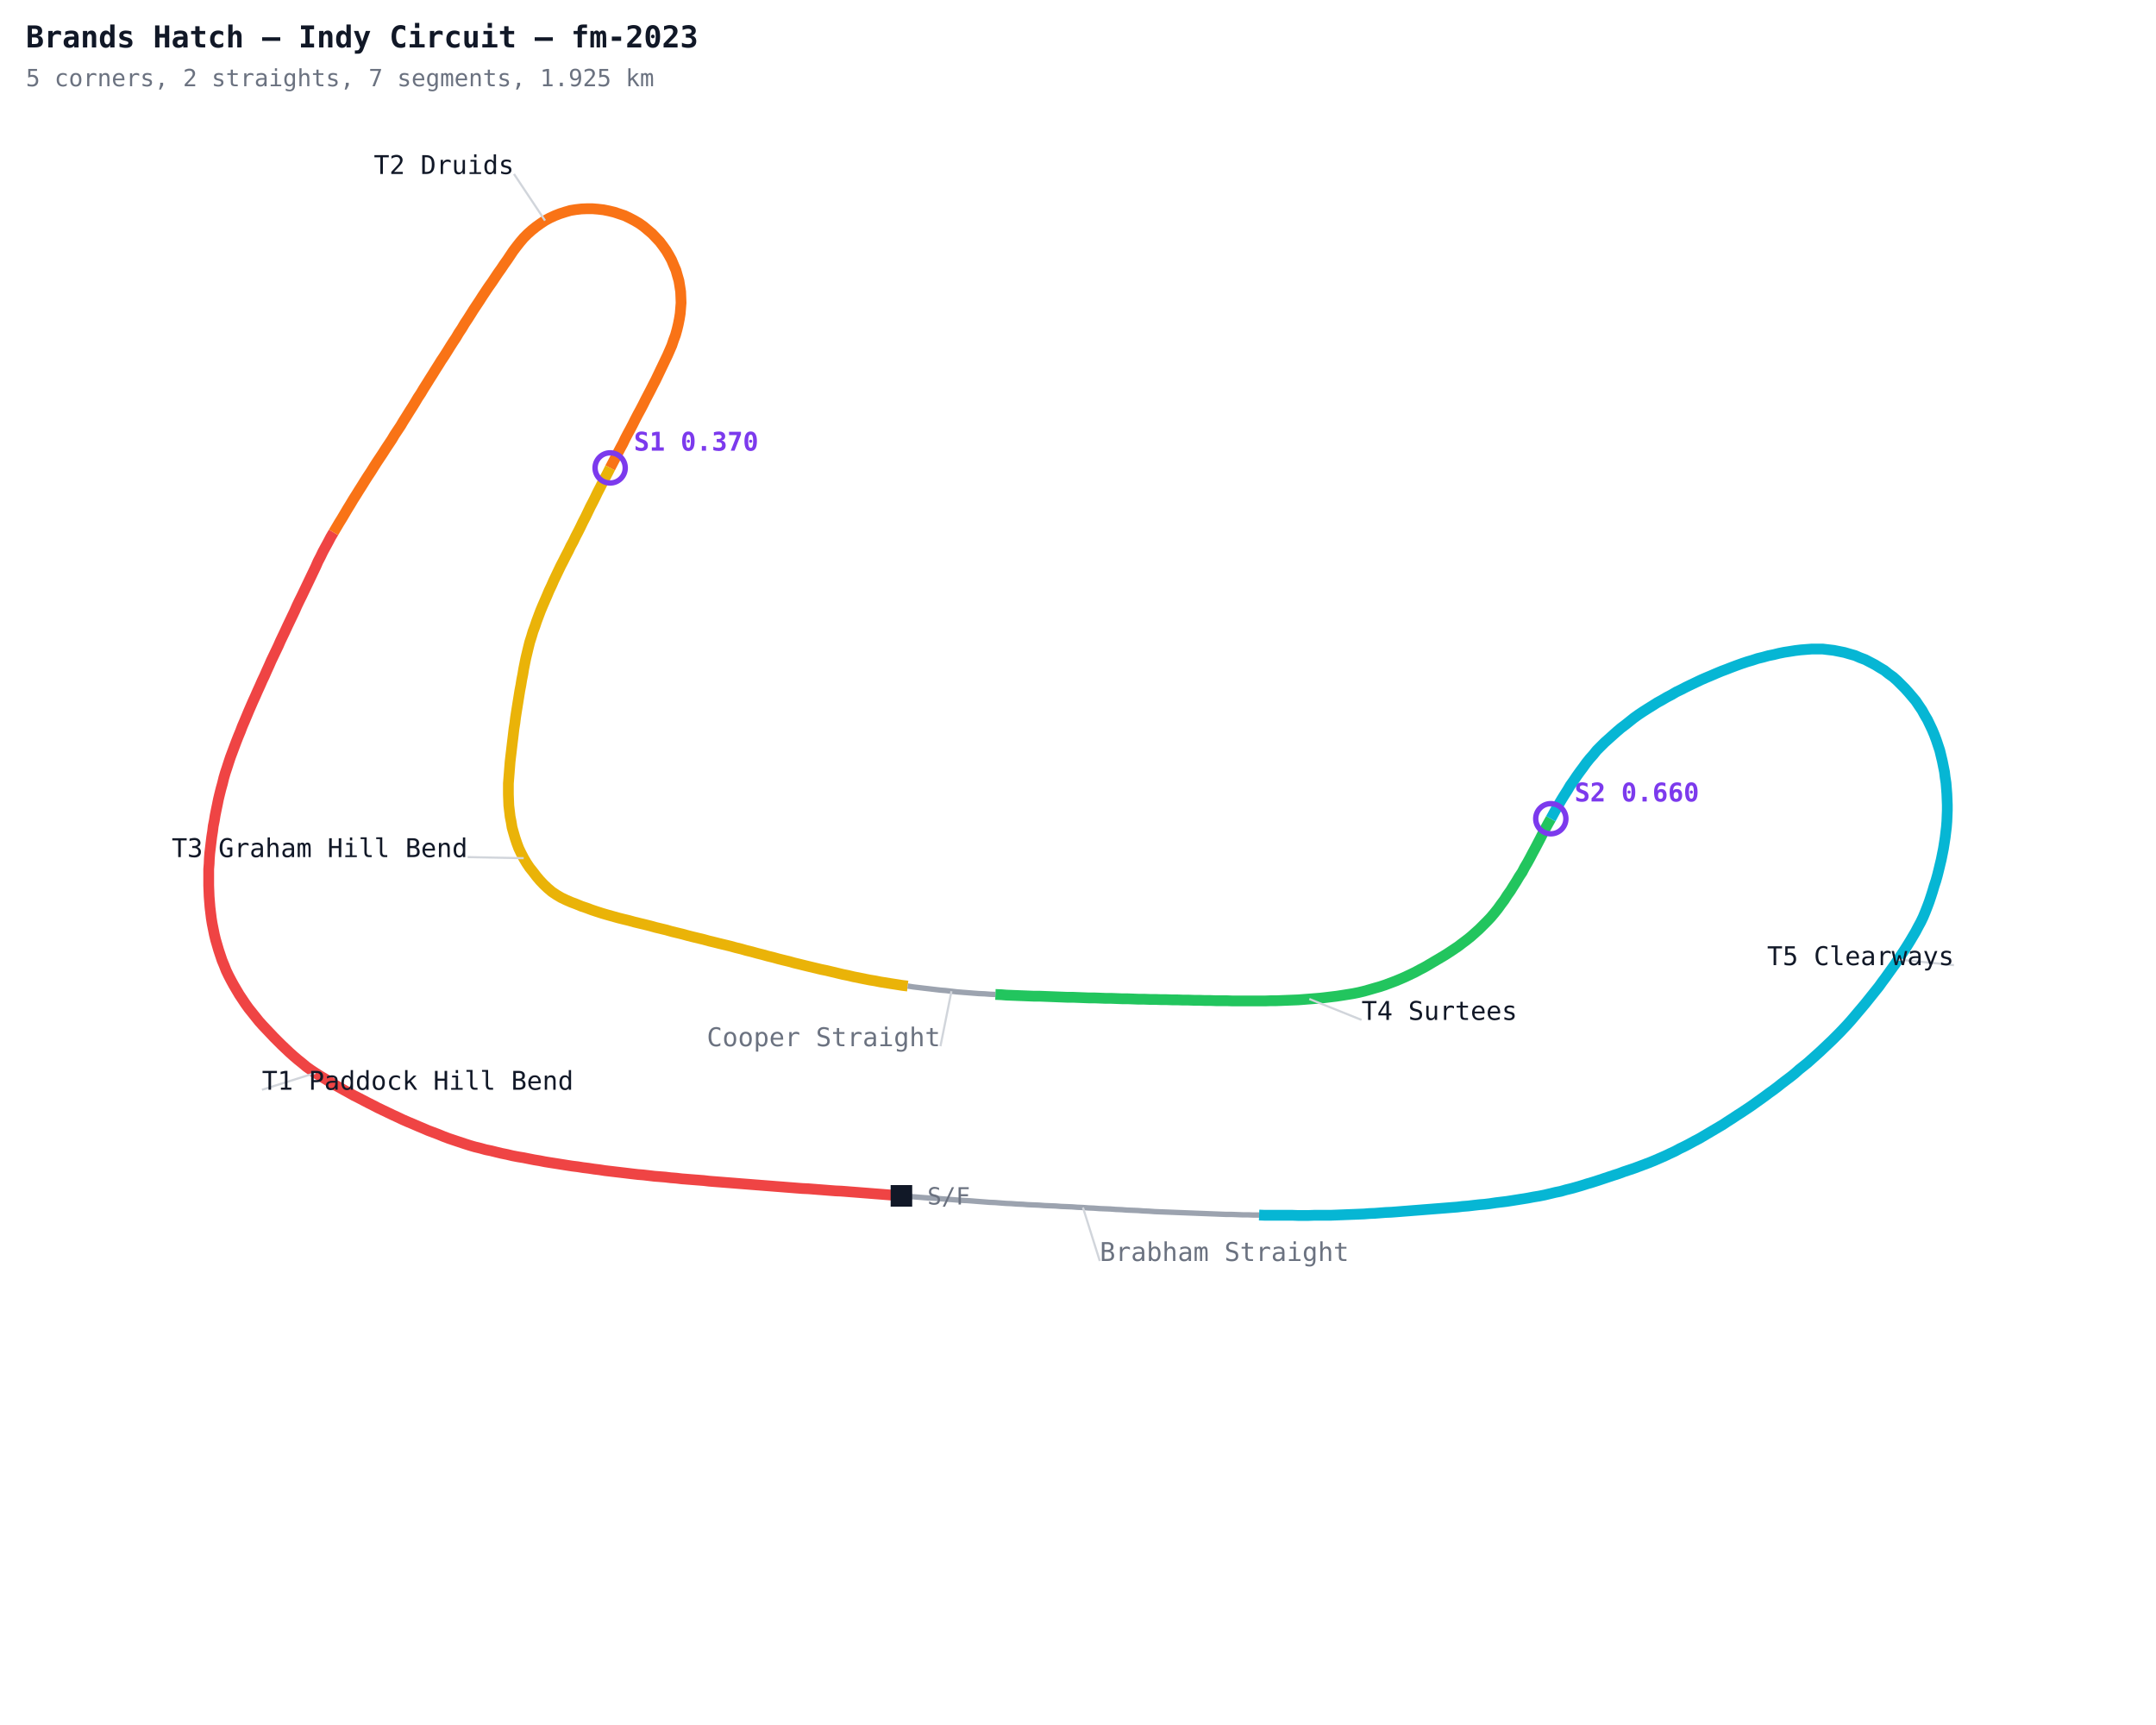
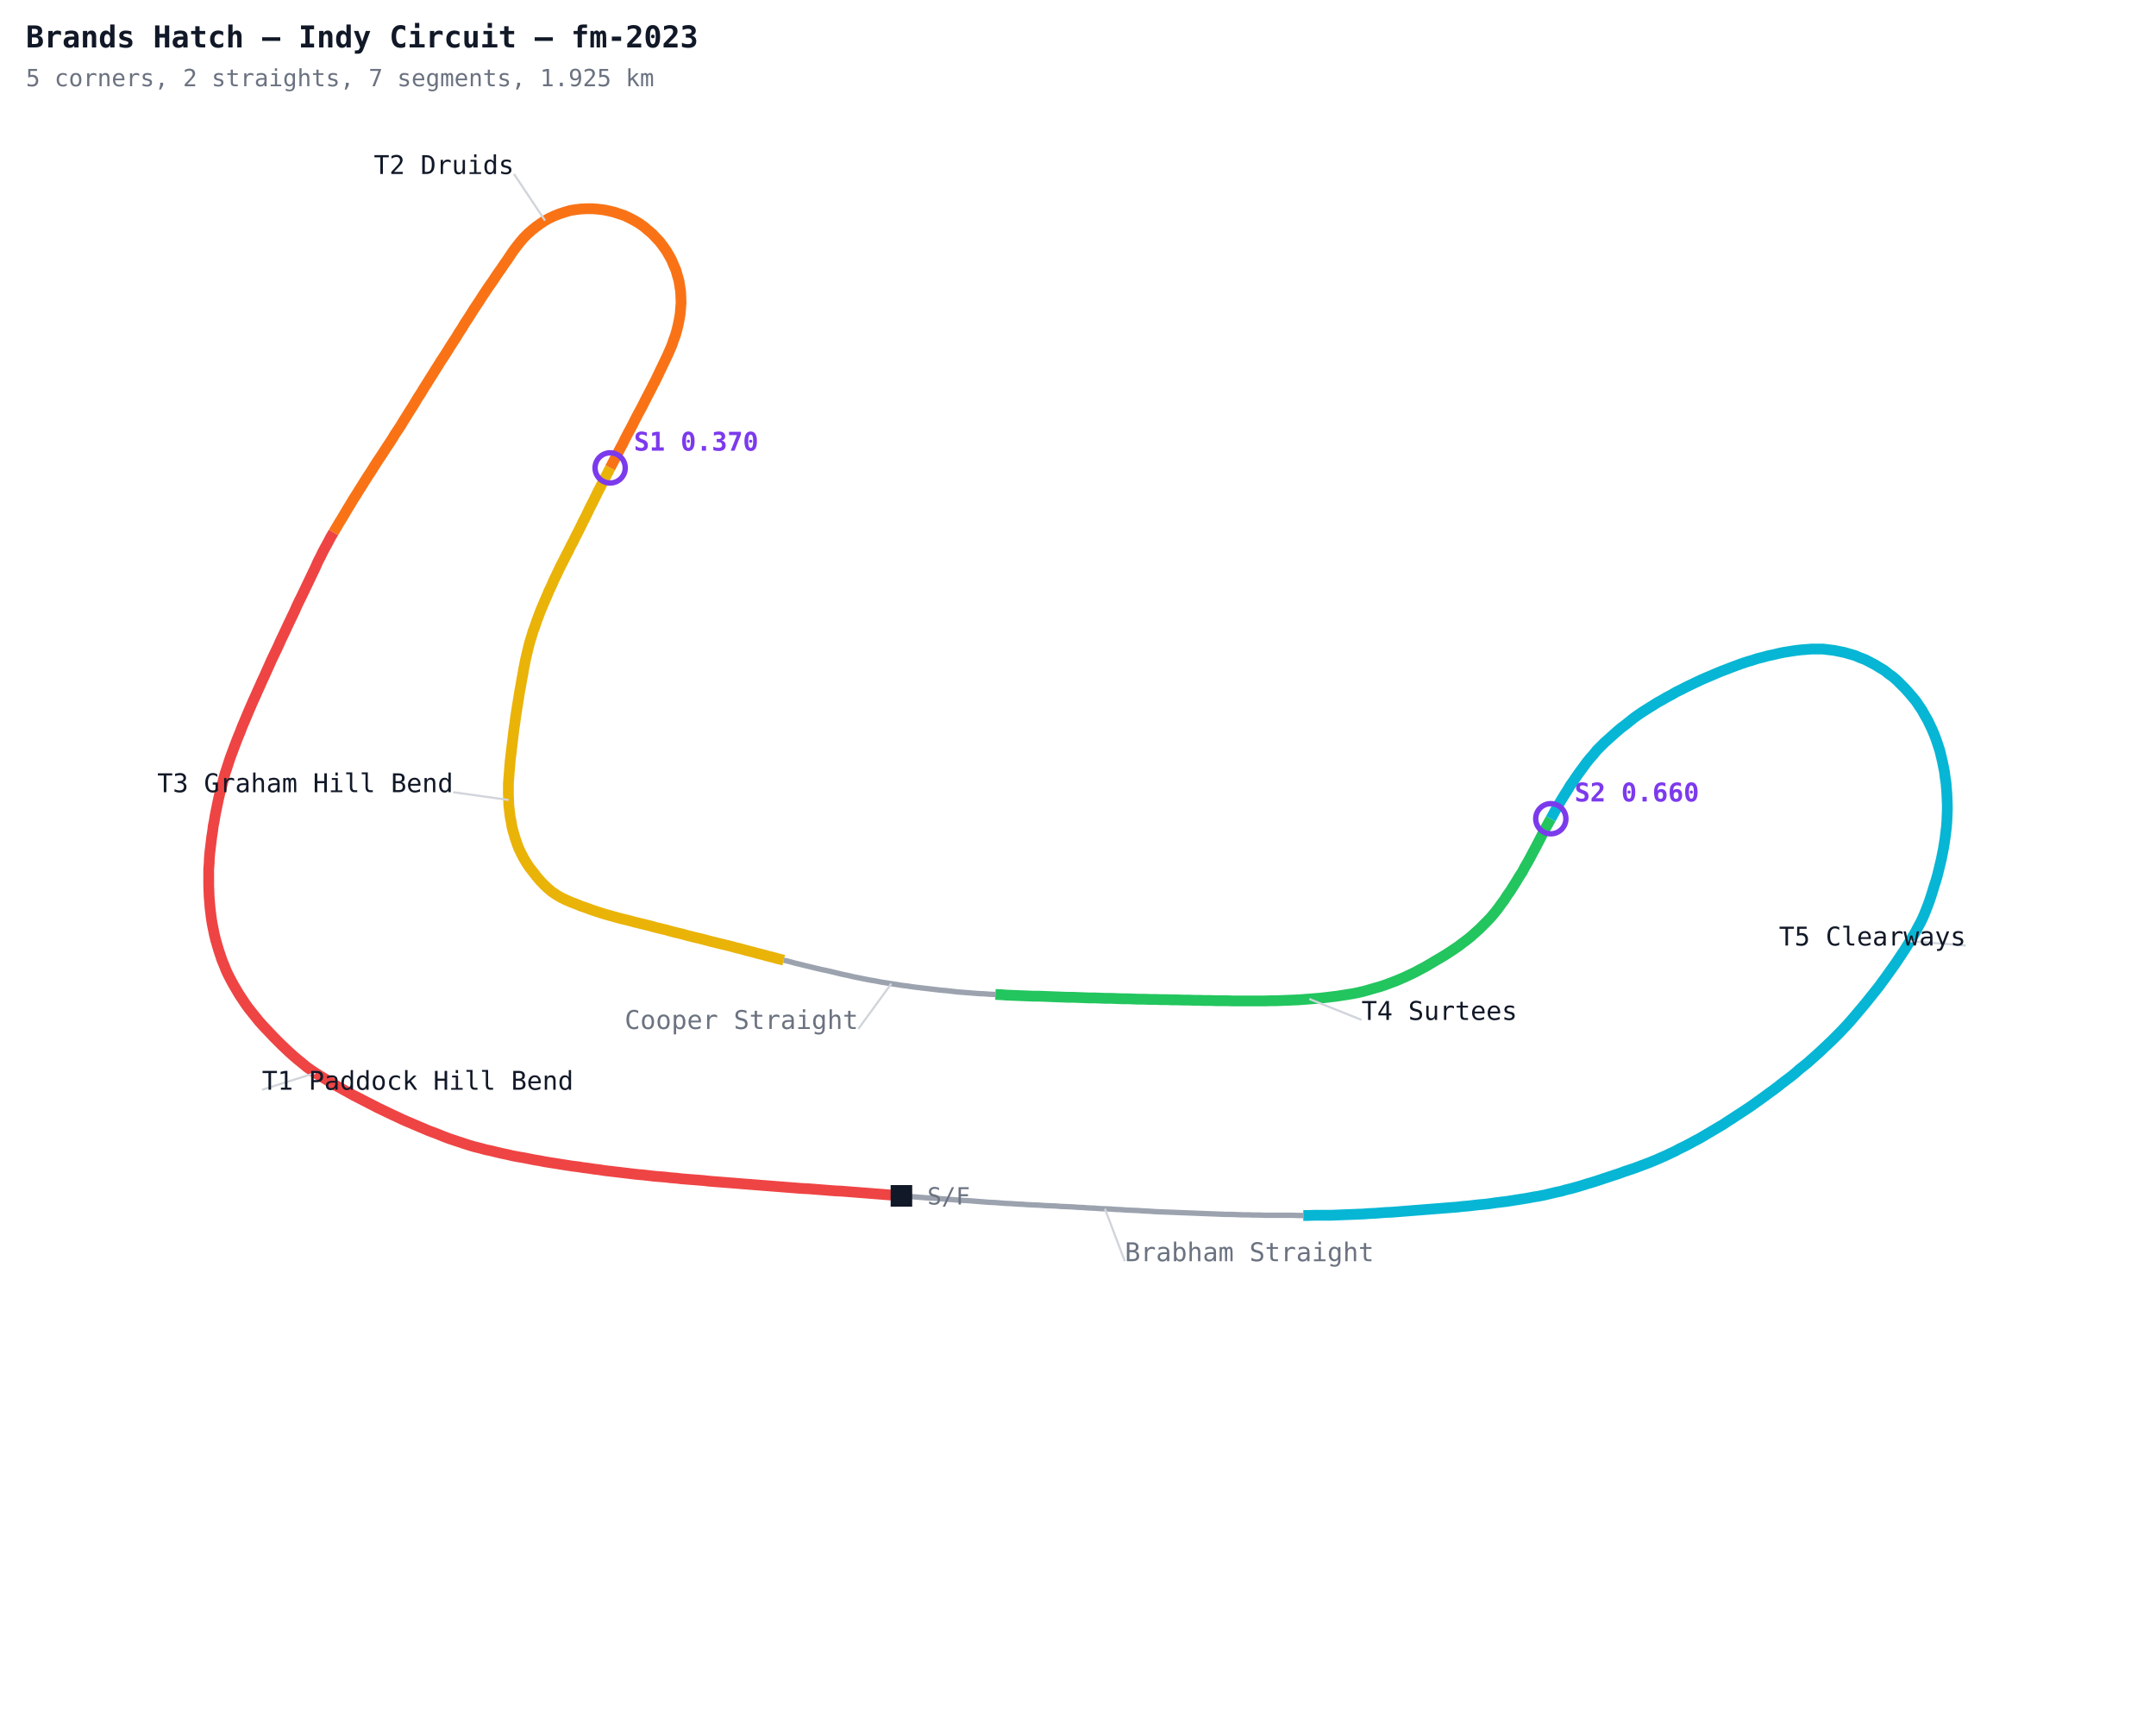
<svg xmlns="http://www.w3.org/2000/svg" width="1000" height="800" viewBox="0 0 1000 800">
  <defs>
    <style>
      .name { font-family: monospace; font-size: 12px; }
      .sector { font-family: monospace; font-size: 12px; fill: #7c3aed; font-weight: bold; }
      .title { font-family: monospace; font-size: 14px; fill: #111827; font-weight: bold; }
      .sub { font-family: monospace; font-size: 11px; fill: #6b7280; }
    </style>
  </defs>
  <rect width="1000" height="800" fill="#ffffff" />
  <polyline fill="none" stroke="#ef4444" stroke-width="5" points="418.1,554.6 415.6,554.4 413.0,554.2 410.5,554.0 408.0,553.8 405.4,553.6 402.9,553.4 400.3,553.2 397.8,553.0 395.2,552.8 392.7,552.6 390.1,552.4 387.6,552.3 385.0,552.1 382.5,551.9 379.9,551.7 377.4,551.5 374.8,551.3 372.3,551.2 369.7,551.0 367.2,550.8 364.6,550.6 362.1,550.4 359.5,550.2 357.0,550.0 354.4,549.8 351.9,549.6 349.3,549.4 346.8,549.2 344.2,549.0 341.7,548.8 339.2,548.6 336.6,548.4 334.1,548.2 331.5,548.0 329.0,547.8 326.4,547.5 323.9,547.3 321.3,547.1 318.8,546.9 316.2,546.7 313.7,546.4 311.1,546.2 308.6,545.9 306.1,545.7 303.5,545.5 301.0,545.2 298.4,544.9 295.9,544.7 293.3,544.4 290.8,544.1 288.3,543.8 285.7,543.5 283.2,543.2 280.6,542.9 278.1,542.5 275.6,542.2 273.0,541.8 270.5,541.5 268.0,541.1 265.5,540.8 262.9,540.4 260.4,540.0 257.9,539.6 255.3,539.2 252.8,538.8 250.3,538.3 247.8,537.9 245.3,537.4 242.8,536.9 240.3,536.5 237.7,536.0 235.2,535.4 232.7,534.9 230.2,534.3 227.8,533.7 225.3,533.2 222.8,532.5 220.3,531.9 217.9,531.2 215.4,530.4 213.0,529.6 210.6,528.8 208.2,528.0 205.8,527.1 203.4,526.1 201.0,525.2 198.6,524.3 196.3,523.3 193.9,522.3 191.6,521.3 189.2,520.3 186.9,519.3 184.6,518.2 182.2,517.1 179.9,516.0 177.6,514.9 175.3,513.8 173.0,512.6 170.8,511.5 168.5,510.3 166.2,509.1 164.0,508.0 161.7,506.7 159.5,505.5 157.2,504.2 155.0,503.0 152.8,501.6 150.7,500.3 148.5,499.0 146.3,497.6 144.2,496.2 142.1,494.7 140.2,493.1 138.2,491.5 136.2,489.8 134.3,488.1 132.5,486.4 130.6,484.6 128.8,482.8 127.0,481.0 125.3,479.2 123.5,477.3 121.8,475.5 120.1,473.6 118.5,471.6 116.9,469.6 115.3,467.6 113.8,465.5 112.4,463.4 111.0,461.3 109.7,459.1 108.4,456.9 107.2,454.7 106.0,452.4 104.9,450.1 104.0,447.8 103.0,445.4 102.2,443.0 101.4,440.6 100.7,438.2 100.0,435.8 99.4,433.3 98.9,430.8 98.4,428.3 98.0,425.8 97.7,423.3 97.4,420.8 97.2,418.3 97.0,415.8 96.9,413.2 96.8,410.7 96.8,408.2 96.8,405.7 96.8,403.1 97.0,400.6 97.1,398.1 97.3,395.6 97.6,393.1 97.9,390.6 98.2,388.1 98.6,385.6 98.9,383.1 99.4,380.6 99.8,378.1 100.3,375.6 100.8,373.2 101.3,370.7 101.9,368.2 102.5,365.8 103.2,363.3 103.8,360.8 104.5,358.4 105.3,356.0 106.1,353.5 106.9,351.1 107.8,348.7 108.7,346.3 109.6,343.9 110.5,341.6 111.5,339.2 112.4,336.8 113.4,334.5 114.4,332.1 115.4,329.7 116.4,327.4 117.4,325.1 118.5,322.7 119.5,320.4 120.6,318.0 121.6,315.7 122.7,313.4 123.7,311.1 124.8,308.7 125.8,306.4 126.9,304.1 128.0,301.8 129.1,299.5 130.1,297.2 131.2,294.9 132.3,292.6 133.4,290.2 134.5,287.9 135.6,285.6 136.7,283.3 137.7,281.0 138.8,278.7 139.9,276.5 141.0,274.2 142.1,271.9 143.2,269.6 144.3,267.3 145.4,265.0 146.5,262.7 147.5,260.4 148.7,258.1 149.8,255.8 151.0,253.6 152.2,251.4 153.4,249.1 154.7,246.9" />
  <polyline fill="none" stroke="#f97316" stroke-width="5" points="154.7,246.9 156.0,244.7 157.3,242.5 158.6,240.4 159.9,238.2 161.2,236.0 162.5,233.9 163.8,231.7 165.2,229.5 166.5,227.4 167.9,225.2 169.2,223.1 170.6,220.9 172.0,218.8 173.3,216.7 174.7,214.5 176.1,212.4 177.5,210.3 178.9,208.1 180.3,206.0 181.7,203.9 183.0,201.7 184.4,199.6 185.8,197.5 187.1,195.3 188.5,193.1 189.8,191.0 191.2,188.8 192.5,186.7 193.8,184.5 195.2,182.4 196.5,180.2 197.9,178.0 199.2,175.9 200.6,173.7 201.9,171.6 203.3,169.4 204.6,167.3 206.0,165.2 207.4,163.0 208.7,160.9 210.1,158.7 211.5,156.6 212.8,154.4 214.2,152.3 215.5,150.1 216.9,148.0 218.3,145.8 219.6,143.7 221.0,141.6 222.4,139.5 223.8,137.3 225.2,135.2 226.6,133.1 228.1,131.0 229.5,128.9 230.9,126.8 232.4,124.7 233.8,122.6 235.3,120.5 236.7,118.4 238.1,116.3 239.7,114.2 241.2,112.3 242.9,110.3 244.7,108.5 246.6,106.8 248.6,105.2 250.7,103.7 252.8,102.3 255.0,101.1 257.4,100.0 259.7,99.1 262.2,98.3 264.6,97.6 267.1,97.2 269.7,96.9 272.2,96.8 274.8,96.8 277.3,97.0 279.9,97.3 282.4,97.8 284.9,98.4 287.3,99.2 289.7,100.0 292.0,101.1 294.3,102.3 296.5,103.6 298.6,105.1 300.5,106.7 302.5,108.4 304.2,110.2 306.0,112.1 307.5,114.1 309.0,116.2 310.3,118.4 311.5,120.6 312.5,123.0 313.5,125.3 314.2,127.8 314.9,130.2 315.3,132.7 315.7,135.3 315.8,137.8 315.9,140.4 315.7,142.9 315.5,145.4 315.1,147.9 314.6,150.4 314.0,152.9 313.3,155.4 312.4,157.8 311.6,160.2 310.6,162.5 309.6,164.8 308.5,167.1 307.4,169.4 306.3,171.7 305.2,174.0 304.1,176.3 302.9,178.6 301.8,180.8 300.6,183.1 299.4,185.4 298.3,187.6 297.1,189.9 295.9,192.1 294.7,194.4 293.6,196.6 292.4,198.9 291.2,201.1 290.0,203.4 288.9,205.7 287.7,207.9 286.5,210.2 285.4,212.4 284.2,214.7 283.0,217.0" />
-   <polyline fill="none" stroke="#eab308" stroke-width="5" points="283.0,217.0 281.9,219.2 280.7,221.5 279.5,223.8 278.4,226.0 277.2,228.3 276.1,230.6 275.0,232.8 273.8,235.1 272.7,237.4 271.6,239.7 270.4,242.0 269.3,244.3 268.2,246.5 267.0,248.8 265.9,251.1 264.7,253.3 263.6,255.6 262.4,257.9 261.3,260.1 260.1,262.4 259.0,264.7 257.9,267.0 256.8,269.3 255.8,271.6 254.7,273.9 253.7,276.3 252.7,278.6 251.7,280.9 250.7,283.3 249.8,285.7 248.9,288.1 248.1,290.5 247.2,292.9 246.5,295.3 245.7,297.8 245.1,300.2 244.5,302.7 243.9,305.2 243.4,307.7 242.9,310.2 242.5,312.7 242.0,315.2 241.6,317.7 241.1,320.3 240.7,322.8 240.3,325.3 239.9,327.8 239.5,330.3 239.1,332.9 238.8,335.4 238.4,337.9 238.1,340.5 237.8,343.0 237.5,345.5 237.2,348.1 236.9,350.6 236.6,353.2 236.4,355.7 236.2,358.3 236.0,360.8 235.8,363.4 235.8,365.9 235.8,368.5 235.9,371.0 236.0,373.6 236.3,376.1 236.6,378.7 237.1,381.2 237.5,383.7 238.2,386.2 238.9,388.6 239.7,391.0 240.6,393.4 241.7,395.7 242.9,398.0 244.2,400.2 245.6,402.3 247.2,404.3 248.8,406.4 250.4,408.3 252.2,410.2 254.0,411.9 256.0,413.6 258.1,415.0 260.3,416.3 262.6,417.4 264.9,418.4 267.3,419.3 269.7,420.3 272.1,421.1 274.5,422.0 276.9,422.8 279.4,423.6 281.8,424.3 284.3,425.0 286.8,425.7 289.2,426.3 291.7,426.9 294.2,427.6 296.7,428.2 299.2,428.8 301.6,429.4 304.1,430.1 306.6,430.7 309.1,431.3 311.5,432.0 314.0,432.6 316.5,433.2 319.0,433.9 321.4,434.5 323.9,435.1 326.4,435.7 328.9,436.4 331.4,437.0 333.8,437.6 336.3,438.2 338.8,438.8 341.3,439.5 343.8,440.1 346.2,440.8 348.7,441.4 351.2,442.1 353.6,442.7 356.1,443.4 358.6,444.0 361.1,444.7 363.5,445.3 366.0,445.9 368.5,446.6 371.0,447.2 373.4,447.8 375.9,448.4 378.4,449.0 380.9,449.6 383.4,450.1 385.9,450.7 388.4,451.3 390.9,451.9 393.4,452.4 395.9,453.0 398.4,453.5 400.9,454.0 403.4,454.5 405.9,454.9 408.4,455.4 410.9,455.8 413.4,456.2 416.0,456.6 418.5,457.0 421.0,457.3" />
-   <polyline fill="none" stroke="#9ca3af" stroke-width="2.5" points="421.0,457.3 423.6,457.7 426.1,458.0 428.6,458.3 431.2,458.6 433.7,458.9 436.3,459.2 438.8,459.4 441.3,459.7 443.9,460.0 446.4,460.2 449.0,460.4 451.5,460.6 454.1,460.8 456.6,460.9 459.2,461.1 461.7,461.2" />
+   <polyline fill="none" stroke="#eab308" stroke-width="5" points="283.0,217.0 281.9,219.2 280.7,221.5 279.5,223.8 278.4,226.0 277.2,228.3 276.1,230.6 275.0,232.8 273.8,235.1 272.7,237.4 271.6,239.7 270.4,242.0 269.3,244.3 268.2,246.5 267.0,248.8 265.9,251.1 264.7,253.3 263.6,255.6 262.4,257.9 261.3,260.1 260.1,262.4 259.0,264.7 257.9,267.0 256.8,269.3 255.8,271.6 254.7,273.9 253.7,276.3 252.7,278.6 251.7,280.9 250.7,283.3 249.8,285.7 248.9,288.1 248.1,290.5 247.2,292.9 246.5,295.3 245.7,297.8 245.1,300.2 244.5,302.7 243.9,305.2 243.4,307.7 242.9,310.2 242.5,312.7 242.0,315.2 241.6,317.7 241.1,320.3 240.7,322.8 240.3,325.3 239.9,327.8 239.5,330.3 239.1,332.9 238.8,335.4 238.4,337.9 238.1,340.5 237.8,343.0 237.5,345.5 237.2,348.1 236.9,350.6 236.6,353.2 236.4,355.7 236.2,358.3 236.0,360.8 235.8,363.4 235.8,365.9 235.8,368.5 235.9,371.0 236.0,373.6 236.3,376.1 236.6,378.7 237.1,381.2 237.5,383.7 238.2,386.2 238.9,388.6 239.7,391.0 240.6,393.4 241.7,395.7 242.9,398.0 244.2,400.2 245.6,402.3 247.2,404.3 248.8,406.4 250.4,408.3 252.2,410.2 254.0,411.9 256.0,413.6 258.1,415.0 260.3,416.3 262.6,417.4 264.9,418.4 267.3,419.3 269.7,420.3 272.1,421.1 274.5,422.0 276.9,422.8 279.4,423.6 281.8,424.3 284.3,425.0 286.8,425.7 289.2,426.3 291.7,426.9 294.2,427.6 296.7,428.2 299.2,428.8 301.6,429.4 304.1,430.1 306.6,430.7 309.1,431.3 311.5,432.0 314.0,432.6 316.5,433.2 319.0,433.9 321.4,434.5 323.9,435.1 326.4,435.7 328.9,436.4 331.4,437.0 333.8,437.6 336.3,438.2 338.8,438.8 341.3,439.5 343.8,440.1 346.2,440.8 348.7,441.4 351.2,442.1 353.6,442.7 356.1,443.4 358.6,444.0 361.1,444.7 363.5,445.3" />
+   <polyline fill="none" stroke="#9ca3af" stroke-width="2.5" points="363.5,445.3 366.0,445.9 368.5,446.6 371.0,447.2 373.4,447.8 375.9,448.4 378.4,449.0 380.9,449.6 383.4,450.1 385.9,450.7 388.4,451.3 390.9,451.9 393.4,452.4 395.9,453.0 398.4,453.5 400.9,454.0 403.4,454.5 405.9,454.9 408.4,455.4 410.9,455.8 413.4,456.2 416.0,456.6 418.5,457.0 421.0,457.3 423.6,457.7 426.1,458.0 428.6,458.3 431.2,458.6 433.7,458.9 436.3,459.2 438.8,459.4 441.3,459.7 443.9,460.0 446.4,460.2 449.0,460.4 451.5,460.6 454.1,460.8 456.6,460.9 459.2,461.1 461.7,461.2" />
  <polyline fill="none" stroke="#22c55e" stroke-width="5" points="461.7,461.2 464.3,461.3 466.8,461.5 469.4,461.6 471.9,461.7 474.5,461.8 477.0,461.9 479.6,462.0 482.2,462.0 484.7,462.1 487.3,462.2 489.8,462.3 492.4,462.4 494.9,462.5 497.5,462.5 500.0,462.6 502.6,462.7 505.1,462.8 507.7,462.8 510.3,462.9 512.8,463.0 515.4,463.0 517.9,463.1 520.5,463.2 523.0,463.2 525.6,463.3 528.1,463.4 530.7,463.4 533.2,463.5 535.8,463.5 538.4,463.6 540.9,463.6 543.5,463.7 546.0,463.7 548.6,463.8 551.1,463.8 553.7,463.9 556.2,463.9 558.8,464.0 561.4,464.0 563.9,464.1 566.5,464.1 569.0,464.1 571.6,464.2 574.1,464.2 576.7,464.2 579.2,464.2 581.8,464.2 584.4,464.2 586.9,464.2 589.5,464.1 592.0,464.1 594.6,464.0 597.1,463.9 599.7,463.8 602.2,463.7 604.8,463.5 607.3,463.3 609.9,463.1 612.4,462.9 615.0,462.6 617.5,462.3 620.0,462.0 622.6,461.6 625.1,461.2 627.6,460.8 630.1,460.3 632.6,459.7 635.1,459.0 637.5,458.3 640.0,457.6 642.4,456.8 644.8,455.9 647.2,455.0 649.6,454.0 651.9,453.0 654.2,451.9 656.5,450.8 658.7,449.6 661.0,448.4 663.2,447.1 665.4,445.8 667.6,444.5 669.8,443.2 672.0,441.8 674.1,440.4 676.2,439.0 678.3,437.4 680.3,435.9 682.3,434.3 684.2,432.6 686.1,430.9 687.9,429.1 689.7,427.3 691.5,425.4 693.1,423.5 694.7,421.5 696.2,419.4 697.7,417.4 699.1,415.2 700.6,413.1 701.9,411.0 703.3,408.8 704.6,406.6 706.0,404.5 707.2,402.2 708.5,400.0 709.7,397.8 710.9,395.5 712.1,393.3 713.3,391.0 714.5,388.7 715.6,386.5 716.8,384.2 718.0,382.0 719.3,379.7" />
-   <polyline fill="none" stroke="#06b6d4" stroke-width="5" points="719.3,379.7 720.5,377.5 721.7,375.3 723.0,373.0 724.3,370.8 725.6,368.7 727.0,366.5 728.3,364.3 729.8,362.2 731.2,360.1 732.7,358.0 734.2,356.0 735.7,353.9 737.3,351.9 739.0,350.0 740.6,348.0 742.4,346.2 744.2,344.4 746.1,342.7 748.0,341.0 749.9,339.3 751.9,337.6 753.9,336.1 755.9,334.5 757.9,332.9 760.0,331.4 762.1,330.0 764.3,328.6 766.4,327.3 768.6,325.9 770.8,324.7 773.0,323.4 775.3,322.2 777.5,320.9 779.8,319.8 782.1,318.6 784.4,317.5 786.7,316.4 789.0,315.3 791.3,314.3 793.7,313.3 796.0,312.3 798.4,311.3 800.8,310.4 803.1,309.5 805.5,308.6 808.0,307.7 810.4,306.9 812.8,306.2 815.2,305.4 817.7,304.8 820.2,304.1 822.7,303.6 825.1,303.0 827.6,302.5 830.2,302.1 832.7,301.7 835.2,301.4 837.7,301.2 840.3,301.0 842.8,301.0 845.4,301.0 847.9,301.3 850.5,301.6 853.0,302.1 855.5,302.6 857.9,303.3 860.4,304.0 862.7,305.0 865.1,305.9 867.4,307.1 869.7,308.3 871.8,309.6 874.0,310.9 876.0,312.5 878.1,314.0 880.0,315.7 881.8,317.5 883.6,319.3 885.3,321.2 887.0,323.2 888.6,325.1 890.0,327.2 891.5,329.4 892.7,331.6 894.0,333.8 895.1,336.1 896.2,338.4 897.2,340.8 898.1,343.2 898.9,345.6 899.7,348.0 900.3,350.5 900.9,353.0 901.4,355.5 901.9,358.0 902.2,360.5 902.6,363.1 902.8,365.6 903.0,368.2 903.1,370.7 903.2,373.3 903.2,375.8 903.1,378.4 903.0,380.9 902.8,383.5 902.5,386.0 902.2,388.5 901.8,391.1 901.4,393.6 900.9,396.1 900.4,398.6 899.8,401.1 899.2,403.6 898.6,406.0 897.9,408.5 897.1,410.9 896.4,413.3 895.6,415.8 894.8,418.2 893.9,420.6 893.0,422.9 892.0,425.3 890.9,427.6 889.7,429.8 888.5,432.1 887.2,434.3 885.9,436.5 884.6,438.6 883.2,440.8 881.8,442.9 880.4,445.0 879.0,447.1 877.5,449.2 876.0,451.3 874.5,453.4 873.0,455.4 871.5,457.5 869.9,459.5 868.3,461.5 866.7,463.5 865.1,465.5 863.5,467.4 861.8,469.4 860.2,471.3 858.5,473.3 856.8,475.2 855.1,477.0 853.3,478.9 851.5,480.7 849.7,482.5 847.8,484.3 846.0,486.0 844.1,487.8 842.2,489.5 840.3,491.2 838.4,492.9 836.4,494.5 834.4,496.1 832.5,497.8 830.5,499.4 828.5,500.9 826.4,502.5 824.4,504.1 822.4,505.6 820.3,507.1 818.3,508.6 816.2,510.1 814.1,511.6 812.0,513.1 809.9,514.5 807.8,515.9 805.6,517.3 803.5,518.7 801.3,520.1 799.2,521.5 797.0,522.8 794.8,524.1 792.6,525.4 790.4,526.7 788.2,528.0 785.9,529.2 783.7,530.4 781.4,531.6 779.1,532.7 776.9,533.9 774.5,535.0 772.2,536.1 769.9,537.1 767.6,538.1 765.2,539.1 762.8,540.0 760.4,540.9 758.0,541.8 755.6,542.6 753.2,543.4 750.8,544.3 748.3,545.1 745.9,545.9 743.5,546.7 741.1,547.5 738.6,548.3 736.2,549.0 733.7,549.8 731.3,550.5 728.8,551.2 726.3,551.8 723.9,552.5 721.4,553.0 718.9,553.6 716.4,554.2 713.9,554.7 711.4,555.1 708.8,555.6 706.3,556.0 703.8,556.4 701.3,556.8 698.7,557.2 696.2,557.5 693.7,557.8 691.1,558.2 688.6,558.5 686.1,558.7 683.5,559.0 681.0,559.3 678.4,559.5 675.9,559.8 673.3,560.0 670.8,560.2 668.3,560.4 665.7,560.6 663.2,560.8 660.6,561.0 658.1,561.2 655.5,561.4 653.0,561.6 650.4,561.8 647.9,562.0 645.3,562.2 642.8,562.3 640.2,562.5 637.7,562.7 635.1,562.8 632.6,563.0 630.0,563.1 627.5,563.2 624.9,563.3 622.4,563.4 619.8,563.5 617.2,563.6 614.7,563.6 612.1,563.6 609.6,563.6 607.0,563.7 604.5,563.7 601.9,563.7 599.4,563.6 596.8,563.6 594.2,563.6 591.7,563.6 589.1,563.6 586.6,563.6 584.0,563.5" />
-   <polyline fill="none" stroke="#9ca3af" stroke-width="2.5" points="584.0,563.5 581.5,563.5 578.9,563.4 576.4,563.4 573.8,563.3 571.2,563.2 568.7,563.2 566.1,563.1 563.6,563.0 561.0,562.9 558.5,562.8 555.9,562.7 553.4,562.6 550.8,562.5 548.3,562.4 545.7,562.3 543.2,562.2 540.6,562.1 538.0,562.0 535.5,561.9 532.9,561.7 530.4,561.6 527.8,561.4 525.3,561.3 522.7,561.2 520.2,561.0 517.6,560.9 515.1,560.7 512.5,560.6 510.0,560.5 507.4,560.3 504.9,560.2 502.3,560.0 499.8,559.9 497.2,559.7 494.7,559.6 492.1,559.5 489.6,559.3 487.0,559.2 484.5,559.1 481.9,558.9 479.4,558.8 476.8,558.7 474.3,558.5 471.7,558.4 469.1,558.2 466.6,558.1 464.0,557.9 461.5,557.7 458.9,557.6 456.4,557.4 453.8,557.2 451.3,557.0 448.7,556.8 446.2,556.7 443.6,556.5 441.1,556.3 438.5,556.1 436.0,555.9 433.4,555.7 430.9,555.6 428.3,555.4 425.8,555.2 423.2,555.0 420.7,554.8" />
+   <polyline fill="none" stroke="#06b6d4" stroke-width="5" points="719.3,379.7 720.5,377.5 721.7,375.3 723.0,373.0 724.3,370.8 725.6,368.7 727.0,366.5 728.3,364.3 729.8,362.2 731.2,360.1 732.7,358.0 734.2,356.0 735.7,353.9 737.3,351.9 739.0,350.0 740.6,348.0 742.4,346.2 744.2,344.4 746.1,342.7 748.0,341.0 749.9,339.3 751.9,337.6 753.9,336.1 755.9,334.5 757.9,332.9 760.0,331.4 762.1,330.0 764.3,328.6 766.4,327.3 768.6,325.9 770.8,324.7 773.0,323.4 775.3,322.2 777.5,320.9 779.8,319.8 782.1,318.6 784.4,317.5 786.7,316.4 789.0,315.3 791.3,314.3 793.7,313.3 796.0,312.3 798.4,311.3 800.8,310.4 803.1,309.5 805.5,308.6 808.0,307.7 810.4,306.9 812.8,306.2 815.2,305.4 817.7,304.8 820.2,304.1 822.7,303.6 825.1,303.0 827.6,302.5 830.2,302.1 832.7,301.7 835.2,301.4 837.7,301.2 840.3,301.0 842.8,301.0 845.4,301.0 847.9,301.3 850.5,301.6 853.0,302.1 855.5,302.6 857.9,303.3 860.4,304.0 862.7,305.0 865.1,305.9 867.4,307.1 869.7,308.3 871.8,309.6 874.0,310.9 876.0,312.5 878.1,314.0 880.0,315.7 881.8,317.5 883.6,319.3 885.3,321.2 887.0,323.2 888.6,325.1 890.0,327.2 891.5,329.4 892.7,331.6 894.0,333.8 895.1,336.1 896.2,338.4 897.2,340.8 898.1,343.2 898.9,345.6 899.7,348.0 900.3,350.5 900.9,353.0 901.4,355.5 901.9,358.0 902.2,360.5 902.6,363.1 902.8,365.6 903.0,368.2 903.1,370.7 903.2,373.3 903.2,375.8 903.1,378.4 903.0,380.9 902.8,383.5 902.5,386.0 902.2,388.5 901.8,391.1 901.4,393.6 900.9,396.1 900.4,398.6 899.8,401.1 899.2,403.6 898.6,406.0 897.9,408.5 897.1,410.9 896.4,413.3 895.6,415.8 894.8,418.2 893.9,420.6 893.0,422.9 892.0,425.3 890.9,427.6 889.7,429.8 888.5,432.1 887.2,434.3 885.9,436.5 884.6,438.6 883.2,440.8 881.8,442.9 880.4,445.0 879.0,447.1 877.5,449.2 876.0,451.3 874.5,453.4 873.0,455.4 871.5,457.5 869.9,459.5 868.3,461.5 866.7,463.5 865.1,465.5 863.5,467.4 861.8,469.4 860.2,471.3 858.5,473.3 856.8,475.2 855.1,477.0 853.3,478.9 851.5,480.7 849.7,482.5 847.8,484.3 846.0,486.0 844.1,487.8 842.2,489.5 840.3,491.2 838.4,492.9 836.4,494.5 834.4,496.1 832.5,497.8 830.5,499.4 828.5,500.9 826.4,502.5 824.4,504.1 822.4,505.6 820.3,507.1 818.3,508.6 816.2,510.1 814.1,511.6 812.0,513.1 809.9,514.5 807.8,515.9 805.6,517.3 803.5,518.7 801.3,520.1 799.2,521.5 797.0,522.8 794.8,524.1 792.6,525.4 790.4,526.7 788.2,528.0 785.9,529.2 783.7,530.4 781.4,531.6 779.1,532.7 776.9,533.9 774.5,535.0 772.2,536.1 769.9,537.1 767.6,538.1 765.2,539.1 762.8,540.0 760.4,540.9 758.0,541.8 755.6,542.6 753.2,543.4 750.8,544.3 748.3,545.1 745.9,545.9 743.5,546.7 741.1,547.5 738.6,548.3 736.2,549.0 733.7,549.8 731.3,550.5 728.8,551.2 726.3,551.8 723.9,552.5 721.4,553.0 718.9,553.6 716.4,554.2 713.9,554.7 711.4,555.1 708.8,555.6 706.3,556.0 703.8,556.4 701.3,556.8 698.7,557.2 696.2,557.5 693.7,557.8 691.1,558.2 688.6,558.5 686.1,558.7 683.5,559.0 681.0,559.3 678.4,559.5 675.9,559.8 673.3,560.0 670.8,560.2 668.3,560.4 665.7,560.6 663.2,560.8 660.6,561.0 658.1,561.2 655.5,561.4 653.0,561.6 650.4,561.8 647.9,562.0 645.3,562.2 642.8,562.3 640.2,562.5 637.7,562.7 635.1,562.8 632.6,563.0 630.0,563.1 627.5,563.2 624.9,563.3 622.4,563.4 619.8,563.5 617.2,563.6 614.7,563.6 612.1,563.6 609.6,563.6 607.0,563.7 604.5,563.7" />
+   <polyline fill="none" stroke="#9ca3af" stroke-width="2.5" points="604.5,563.7 601.9,563.7 599.4,563.6 596.8,563.6 594.2,563.6 591.7,563.6 589.1,563.6 586.6,563.6 584.0,563.5 581.5,563.5 578.9,563.4 576.4,563.4 573.8,563.3 571.2,563.2 568.7,563.2 566.1,563.1 563.6,563.0 561.0,562.9 558.5,562.8 555.9,562.7 553.4,562.6 550.8,562.5 548.3,562.4 545.7,562.3 543.2,562.2 540.6,562.1 538.0,562.0 535.5,561.9 532.9,561.7 530.4,561.6 527.8,561.4 525.3,561.3 522.7,561.2 520.2,561.0 517.6,560.9 515.1,560.7 512.5,560.6 510.0,560.5 507.4,560.3 504.9,560.2 502.3,560.0 499.8,559.9 497.2,559.7 494.7,559.6 492.1,559.5 489.6,559.3 487.0,559.2 484.5,559.1 481.9,558.9 479.4,558.8 476.8,558.7 474.3,558.5 471.7,558.4 469.1,558.2 466.6,558.1 464.0,557.9 461.5,557.7 458.9,557.6 456.4,557.4 453.8,557.2 451.3,557.0 448.7,556.8 446.2,556.7 443.6,556.5 441.1,556.3 438.5,556.1 436.0,555.9 433.4,555.7 430.9,555.6 428.3,555.4 425.8,555.2 423.2,555.0 420.7,554.8" />
  <line x1="146.3" y1="497.6" x2="121.5" y2="505.4" stroke="#d1d5db" stroke-width="1" />
  <text x="121.5" y="505.4" text-anchor="start" class="name" fill="#111827">T1 Paddock Hill Bend</text>
  <line x1="252.8" y1="102.3" x2="238.4" y2="80.7" stroke="#d1d5db" stroke-width="1" />
  <text x="238.4" y="80.7" text-anchor="end" class="name" fill="#111827">T2 Druids</text>
-   <line x1="242.9" y1="398.0" x2="216.9" y2="397.5" stroke="#d1d5db" stroke-width="1" />
-   <text x="216.9" y="397.5" text-anchor="end" class="name" fill="#111827">T3 Graham Hill Bend</text>
-   <line x1="441.3" y1="459.7" x2="436.2" y2="485.2" stroke="#d1d5db" stroke-width="1" />
-   <text x="436.2" y="485.2" text-anchor="end" class="name" fill="#6b7280">Cooper Straight</text>
+   <line x1="235.9" y1="371.0" x2="210.2" y2="367.4" stroke="#d1d5db" stroke-width="1" />
+   <text x="210.2" y="367.4" text-anchor="end" class="name" fill="#111827">T3 Graham Hill Bend</text>
+   <line x1="413.4" y1="456.2" x2="398.1" y2="477.2" stroke="#d1d5db" stroke-width="1" />
+   <text x="398.1" y="477.2" text-anchor="end" class="name" fill="#6b7280">Cooper Straight</text>
  <line x1="607.3" y1="463.3" x2="631.5" y2="473.0" stroke="#d1d5db" stroke-width="1" />
  <text x="631.5" y="473.0" text-anchor="start" class="name" fill="#111827">T4 Surtees</text>
-   <line x1="880.4" y1="445.0" x2="906.3" y2="447.6" stroke="#d1d5db" stroke-width="1" />
-   <text x="906.3" y="447.6" text-anchor="end" class="name" fill="#111827">T5 Clearways</text>
-   <line x1="502.3" y1="560.0" x2="510.1" y2="584.8" stroke="#d1d5db" stroke-width="1" />
-   <text x="510.1" y="584.8" text-anchor="start" class="name" fill="#6b7280">Brabham Straight</text>
+   <line x1="885.9" y1="436.5" x2="911.8" y2="438.5" stroke="#d1d5db" stroke-width="1" />
+   <text x="911.8" y="438.5" text-anchor="end" class="name" fill="#111827">T5 Clearways</text>
+   <line x1="512.5" y1="560.6" x2="521.7" y2="584.9" stroke="#d1d5db" stroke-width="1" />
+   <text x="521.7" y="584.9" text-anchor="start" class="name" fill="#6b7280">Brabham Straight</text>
  <circle cx="283.0" cy="217.0" r="7" fill="none" stroke="#7c3aed" stroke-width="2.5" />
  <text x="294.0" y="209.0" class="sector">S1 0.370</text>
  <circle cx="719.3" cy="379.7" r="7" fill="none" stroke="#7c3aed" stroke-width="2.5" />
  <text x="730.3" y="371.7" class="sector">S2 0.660</text>
  <rect x="413.1" y="549.6" width="10" height="10" fill="#111827" />
  <text x="430.1" y="558.6" class="sub">S/F</text>
  <text class="title" x="12" y="22">Brands Hatch — Indy Circuit — fm-2023</text>
  <text class="sub" x="12" y="40">5 corners, 2 straights, 7 segments, 1.925 km</text>
</svg>
